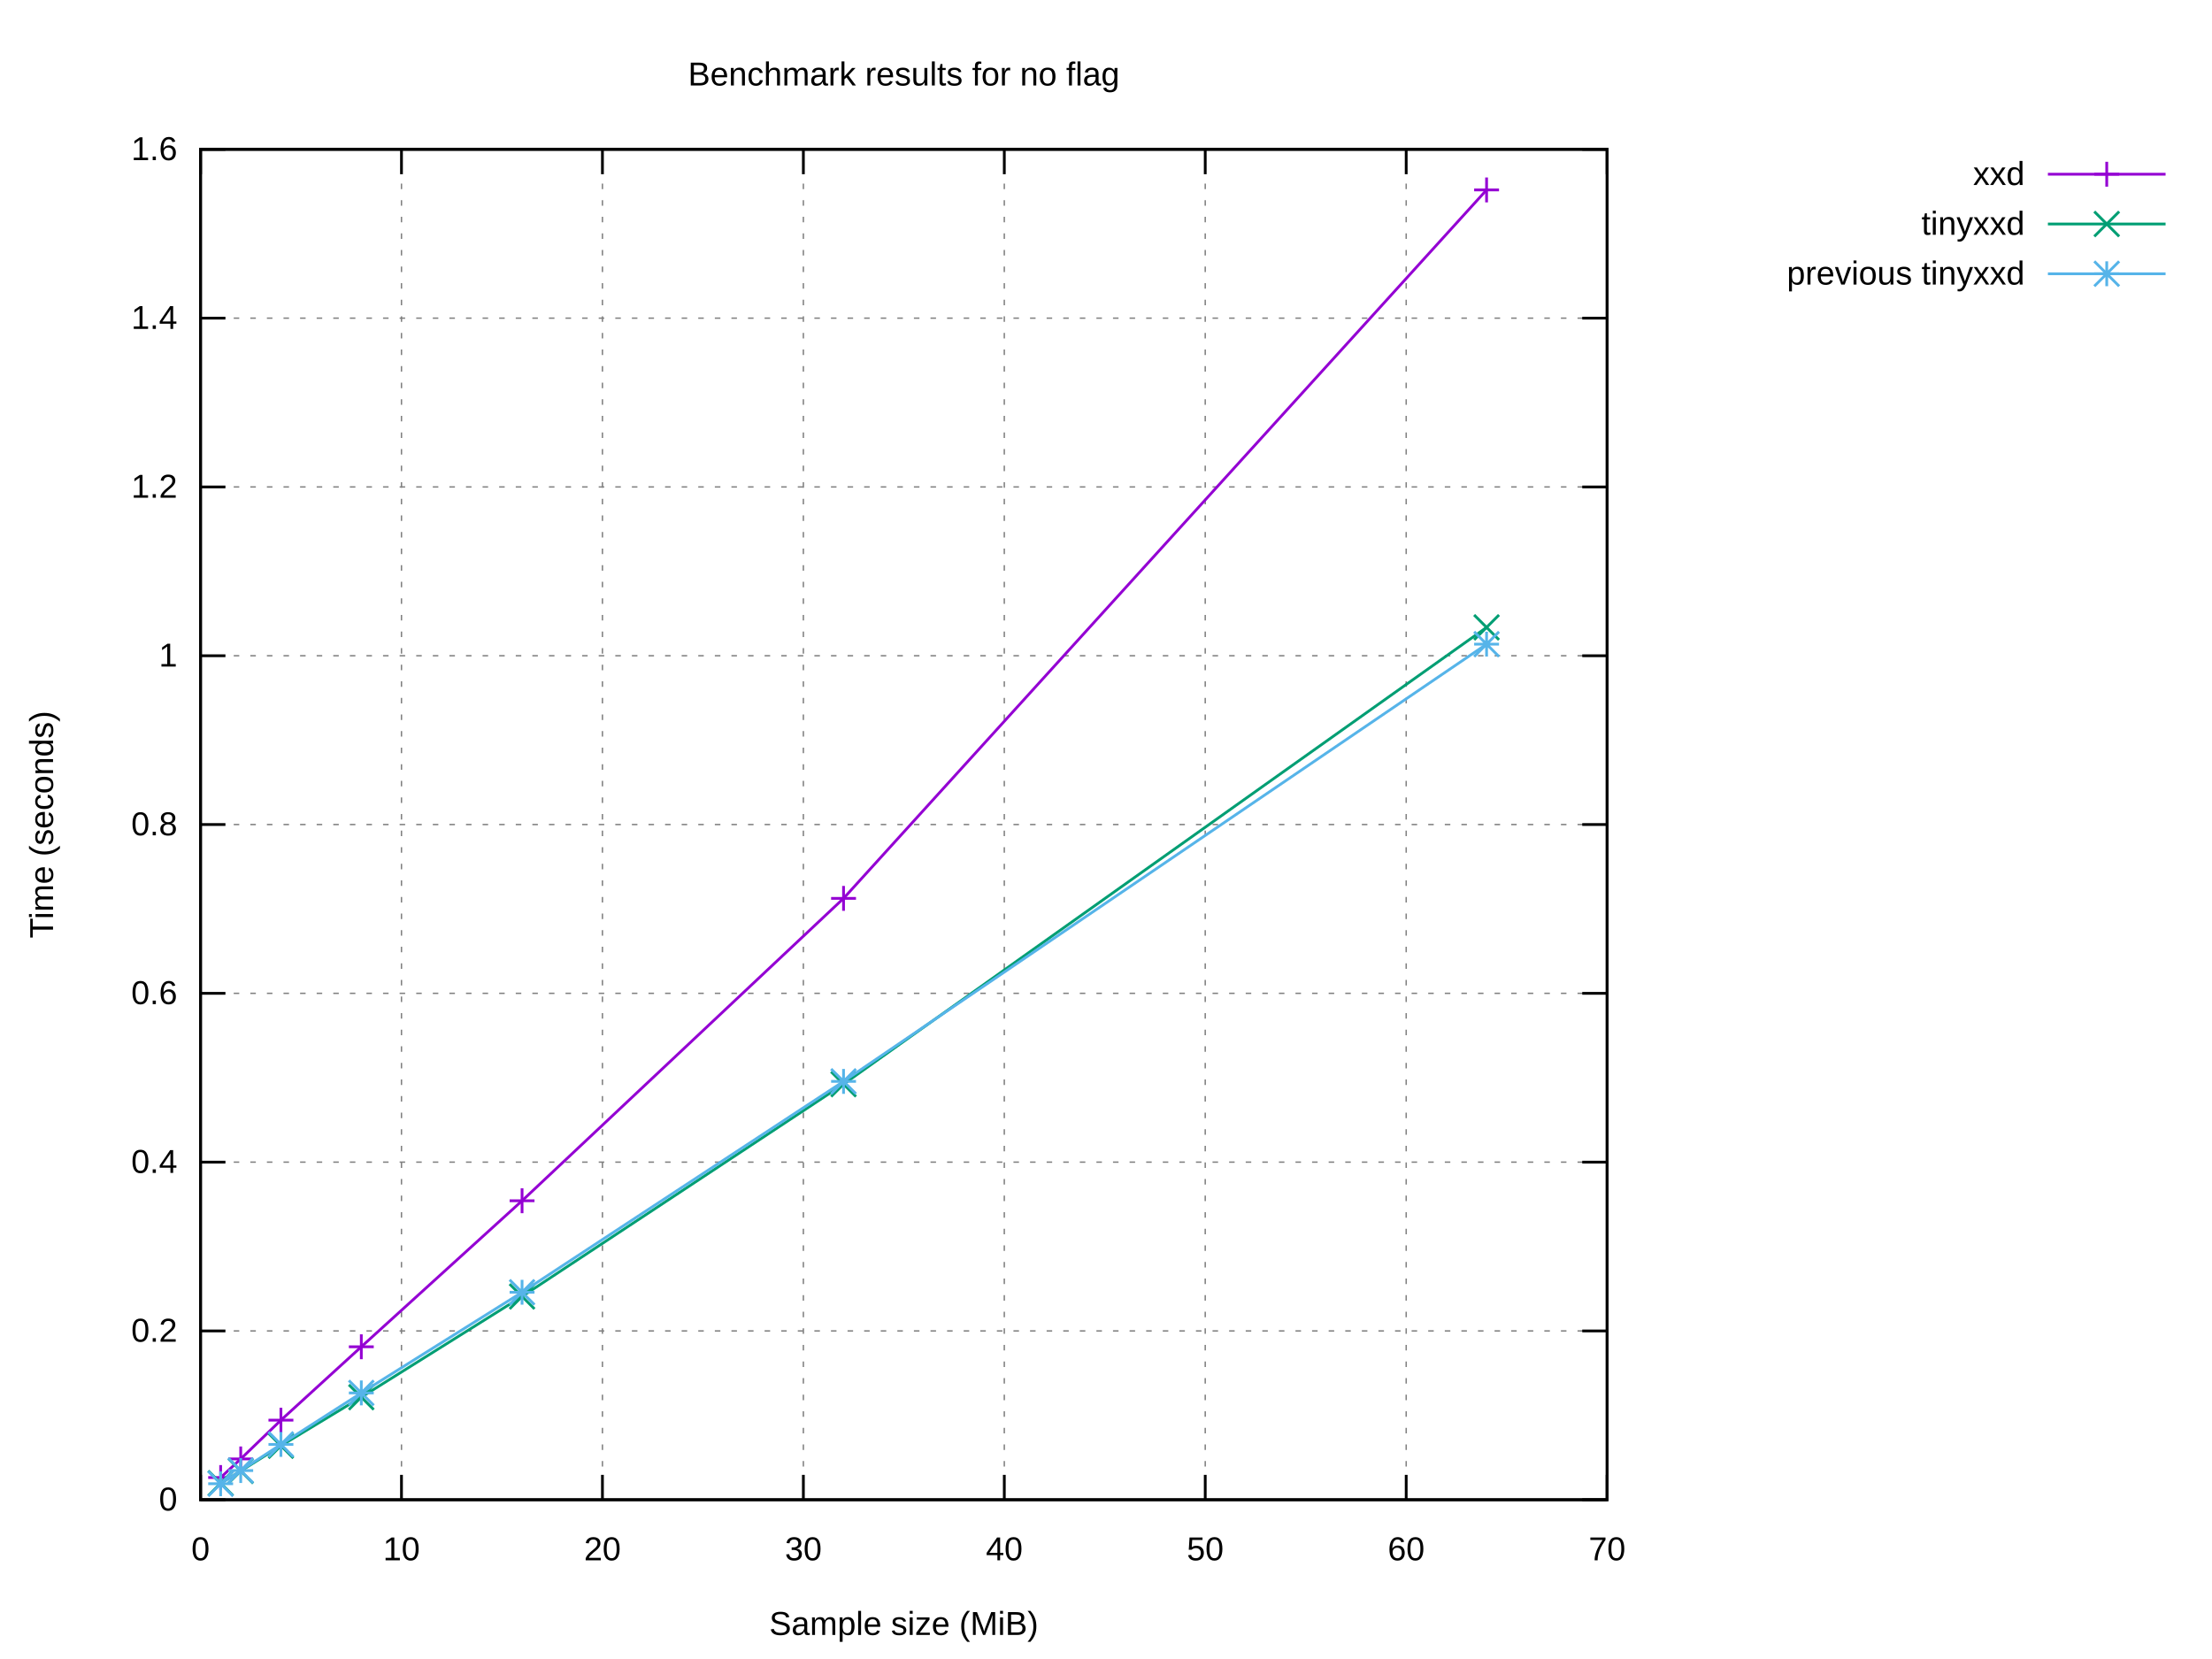
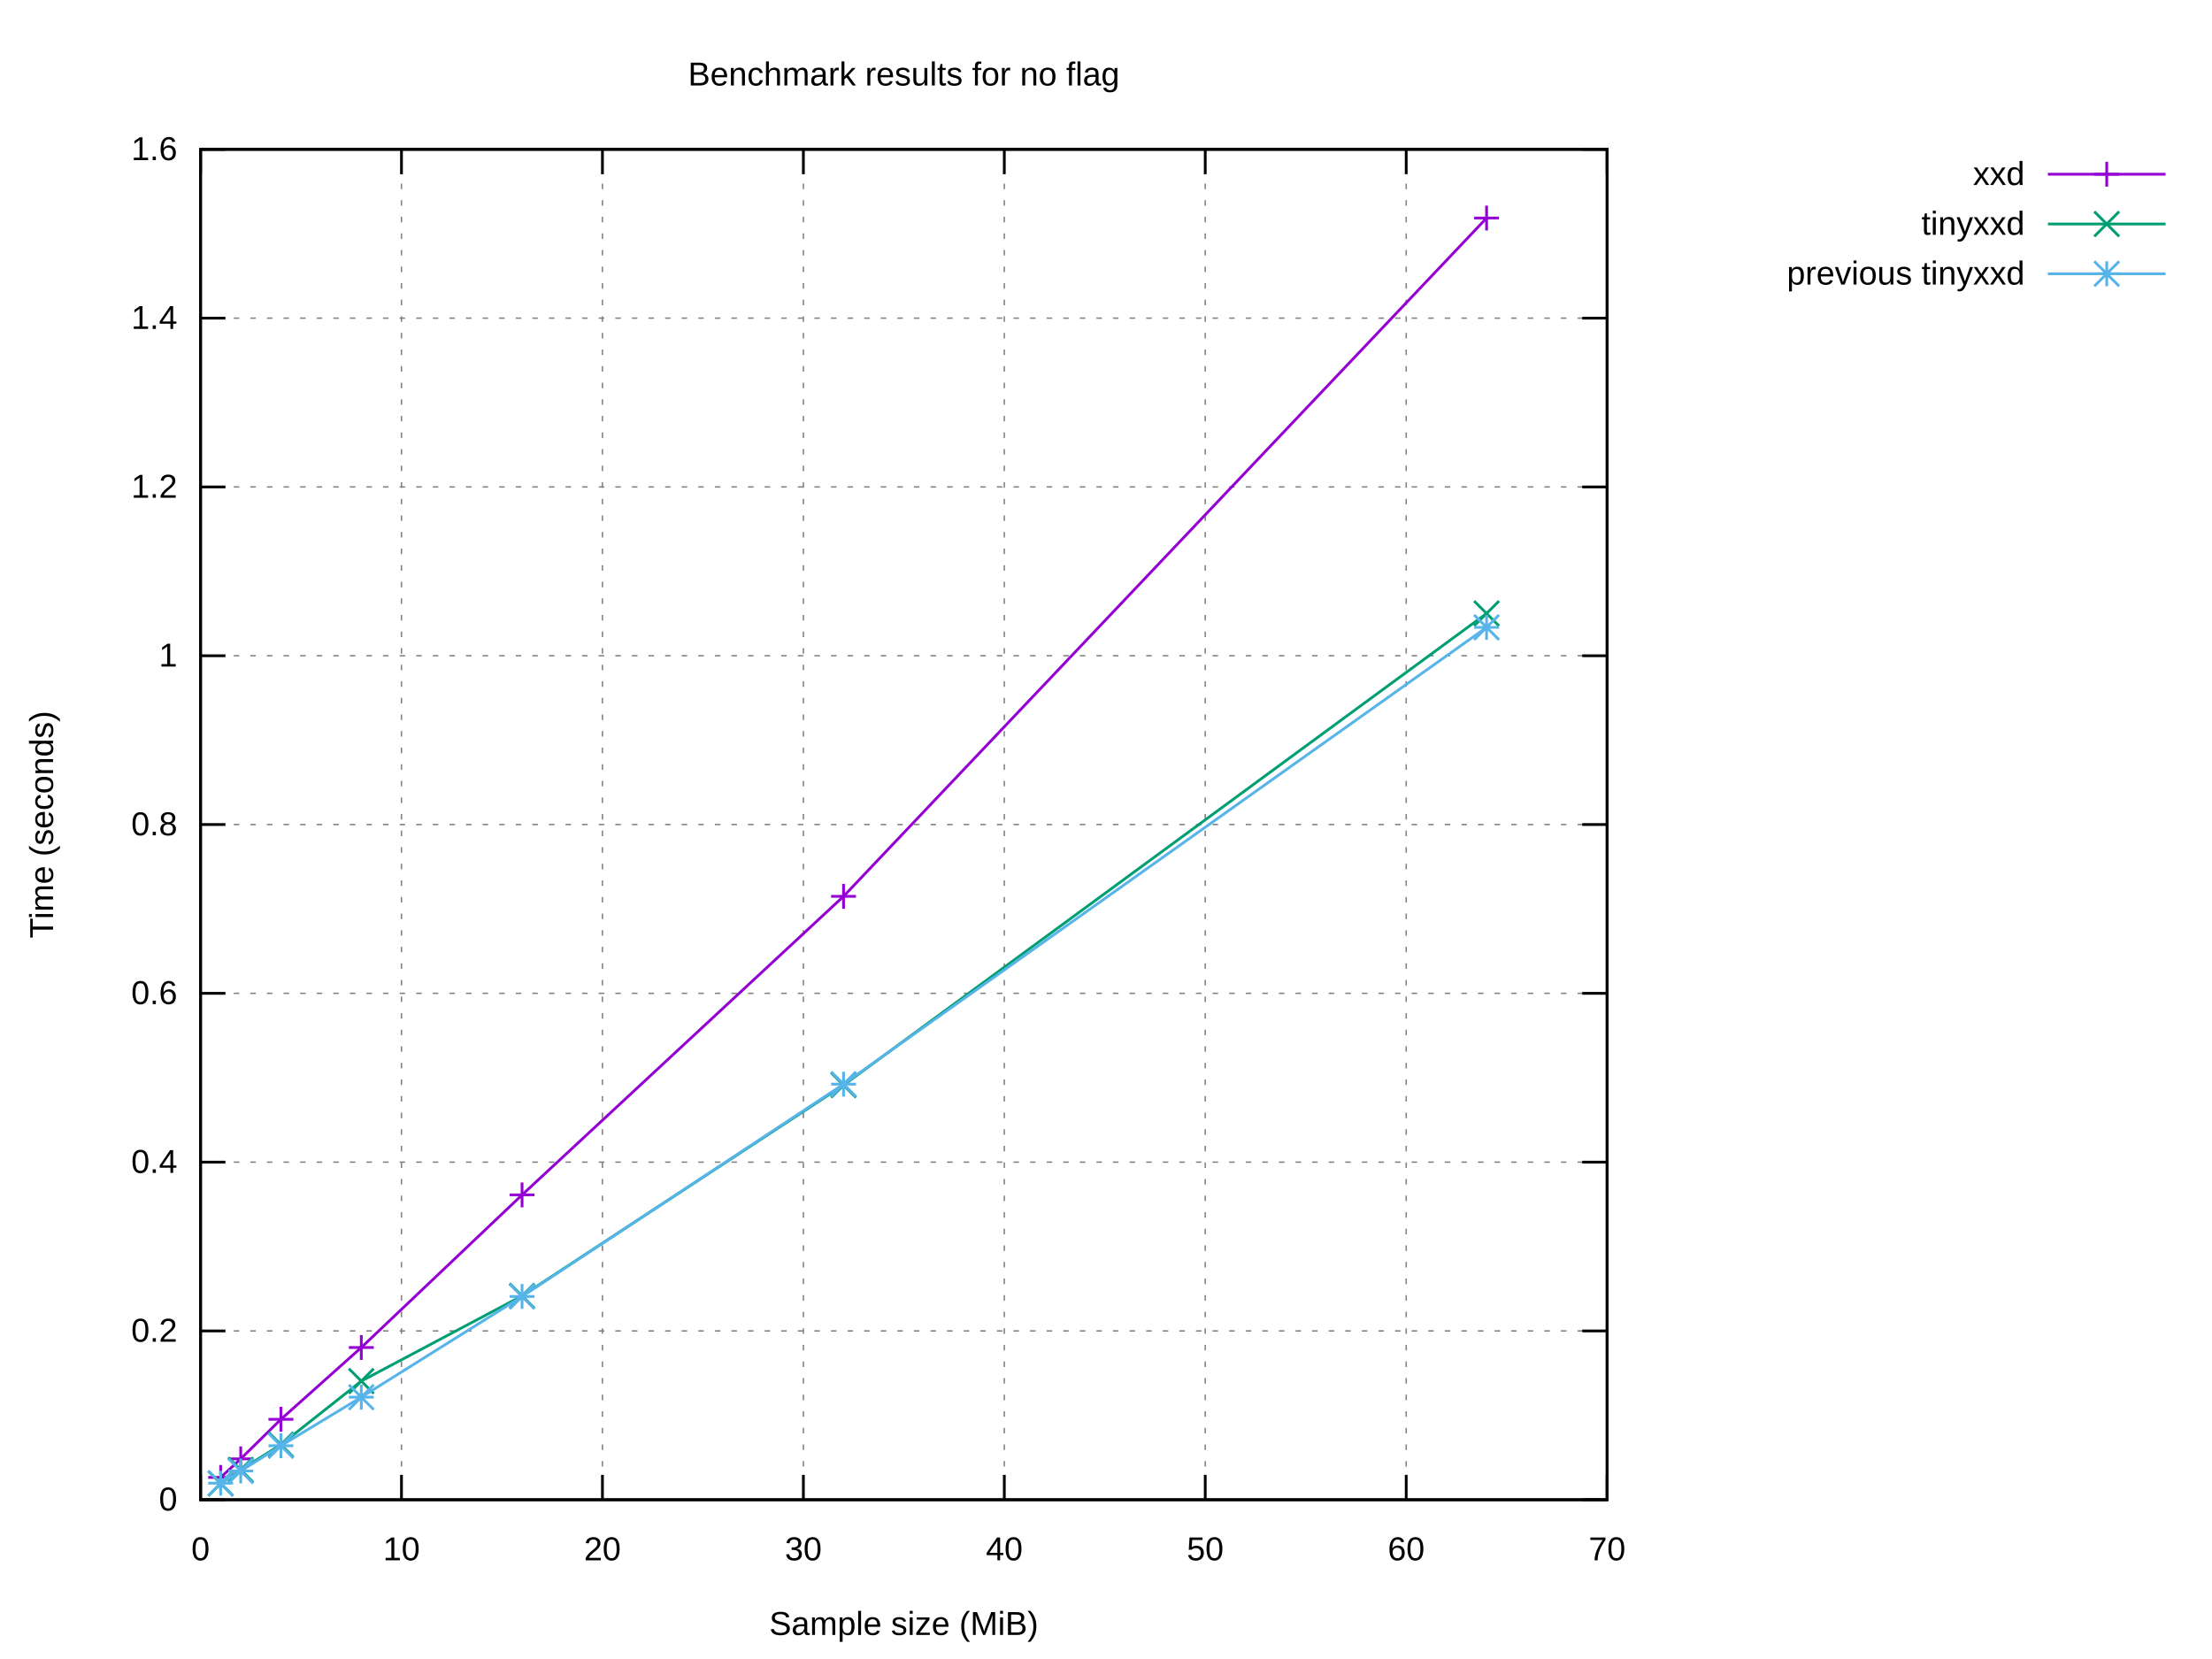
<svg xmlns="http://www.w3.org/2000/svg" xmlns:xlink="http://www.w3.org/1999/xlink" width="800" height="600" viewBox="0 0 800 600">
  <g id="gnuplot_canvas">
    <rect x="0" y="0" width="800" height="600" fill="#ffffff" />
    <defs>
      <circle id="gpDot" r="0.5" stroke-width="0.5" stroke="currentColor" />
      <path id="gpPt0" stroke-width="0.222" stroke="currentColor" d="M-1,0 h2 M0,-1 v2" />
      <path id="gpPt1" stroke-width="0.222" stroke="currentColor" d="M-1,-1 L1,1 M1,-1 L-1,1" />
      <path id="gpPt2" stroke-width="0.222" stroke="currentColor" d="M-1,0 L1,0 M0,-1 L0,1 M-1,-1 L1,1 M-1,1 L1,-1" />
      <rect id="gpPt3" stroke-width="0.222" stroke="currentColor" x="-1" y="-1" width="2" height="2" />
      <rect id="gpPt4" stroke-width="0.222" stroke="currentColor" fill="currentColor" x="-1" y="-1" width="2" height="2" />
      <circle id="gpPt5" stroke-width="0.222" stroke="currentColor" cx="0" cy="0" r="1" />
      <use xlink:href="#gpPt5" id="gpPt6" fill="currentColor" stroke="none" />
      <path id="gpPt7" stroke-width="0.222" stroke="currentColor" d="M0,-1.33 L-1.33,0.67 L1.33,0.67 z" />
      <use xlink:href="#gpPt7" id="gpPt8" fill="currentColor" stroke="none" />
      <use xlink:href="#gpPt7" id="gpPt9" stroke="currentColor" transform="rotate(180)" />
      <use xlink:href="#gpPt9" id="gpPt10" fill="currentColor" stroke="none" />
      <use xlink:href="#gpPt3" id="gpPt11" stroke="currentColor" transform="rotate(45)" />
      <use xlink:href="#gpPt11" id="gpPt12" fill="currentColor" stroke="none" />
      <path id="gpPt13" stroke-width="0.222" stroke="currentColor" d="M0,1.330 L1.265,0.411 L0.782,-1.067 L-0.782,-1.076 L-1.265,0.411 z" />
      <use xlink:href="#gpPt13" id="gpPt14" fill="currentColor" stroke="none" />
      <filter id="textbox" filterUnits="objectBoundingBox" x="0" y="0" height="1" width="1">
        <feFlood flood-color="#FFFFFF" flood-opacity="1" result="bgnd" />
        <feComposite in="SourceGraphic" in2="bgnd" operator="atop" />
      </filter>
      <filter id="greybox" filterUnits="objectBoundingBox" x="0" y="0" height="1" width="1">
        <feFlood flood-color="lightgrey" flood-opacity="1" result="grey" />
        <feComposite in="SourceGraphic" in2="grey" operator="atop" />
      </filter>
    </defs>
    <g fill="none" color="#FFFFFF" stroke="currentColor" stroke-width="1.00" stroke-linecap="butt" stroke-linejoin="miter">
</g>
    <g fill="none" color="black" stroke="currentColor" stroke-width="1.00" stroke-linecap="butt" stroke-linejoin="miter">
</g>
    <g fill="none" color="black" stroke="black" stroke-width="0.50" stroke-linecap="butt" stroke-linejoin="miter">
</g>
    <g fill="none" color="gray" stroke="currentColor" stroke-width="0.50" stroke-linecap="butt" stroke-linejoin="miter">
      <path stroke="gray" stroke-dasharray="2,4" class="gridline" d="M72.53,542.40 L581.24,542.40  " />
    </g>
    <g fill="none" color="gray" stroke="gray" stroke-width="1.00" stroke-linecap="butt" stroke-linejoin="miter">
</g>
    <g fill="none" color="black" stroke="currentColor" stroke-width="1.00" stroke-linecap="butt" stroke-linejoin="miter">
      <path stroke="black" d="M72.53,542.40 L81.53,542.40 M581.24,542.40 L572.24,542.40  " />
      <g transform="translate(64.14,546.30)" stroke="none" fill="black" font-family="Arial" font-size="12.00" text-anchor="end">
        <text>
          <tspan font-family="Arial"> 0</tspan>
        </text>
      </g>
    </g>
    <g fill="none" color="black" stroke="currentColor" stroke-width="1.00" stroke-linecap="butt" stroke-linejoin="miter">
</g>
    <g fill="none" color="black" stroke="black" stroke-width="0.50" stroke-linecap="butt" stroke-linejoin="miter">
</g>
    <g fill="none" color="gray" stroke="currentColor" stroke-width="0.50" stroke-linecap="butt" stroke-linejoin="miter">
      <path stroke="gray" stroke-dasharray="2,4" class="gridline" d="M72.53,481.35 L581.24,481.35  " />
    </g>
    <g fill="none" color="gray" stroke="gray" stroke-width="1.00" stroke-linecap="butt" stroke-linejoin="miter">
</g>
    <g fill="none" color="black" stroke="currentColor" stroke-width="1.00" stroke-linecap="butt" stroke-linejoin="miter">
      <path stroke="black" d="M72.53,481.35 L81.53,481.35 M581.24,481.35 L572.24,481.35  " />
      <g transform="translate(64.14,485.25)" stroke="none" fill="black" font-family="Arial" font-size="12.00" text-anchor="end">
        <text>
          <tspan font-family="Arial"> 0.2</tspan>
        </text>
      </g>
    </g>
    <g fill="none" color="black" stroke="currentColor" stroke-width="1.00" stroke-linecap="butt" stroke-linejoin="miter">
</g>
    <g fill="none" color="black" stroke="black" stroke-width="0.50" stroke-linecap="butt" stroke-linejoin="miter">
</g>
    <g fill="none" color="gray" stroke="currentColor" stroke-width="0.50" stroke-linecap="butt" stroke-linejoin="miter">
      <path stroke="gray" stroke-dasharray="2,4" class="gridline" d="M72.53,420.30 L581.24,420.30  " />
    </g>
    <g fill="none" color="gray" stroke="gray" stroke-width="1.00" stroke-linecap="butt" stroke-linejoin="miter">
</g>
    <g fill="none" color="black" stroke="currentColor" stroke-width="1.00" stroke-linecap="butt" stroke-linejoin="miter">
      <path stroke="black" d="M72.53,420.30 L81.53,420.30 M581.24,420.30 L572.24,420.30  " />
      <g transform="translate(64.14,424.20)" stroke="none" fill="black" font-family="Arial" font-size="12.00" text-anchor="end">
        <text>
          <tspan font-family="Arial"> 0.4</tspan>
        </text>
      </g>
    </g>
    <g fill="none" color="black" stroke="currentColor" stroke-width="1.00" stroke-linecap="butt" stroke-linejoin="miter">
</g>
    <g fill="none" color="black" stroke="black" stroke-width="0.50" stroke-linecap="butt" stroke-linejoin="miter">
</g>
    <g fill="none" color="gray" stroke="currentColor" stroke-width="0.50" stroke-linecap="butt" stroke-linejoin="miter">
      <path stroke="gray" stroke-dasharray="2,4" class="gridline" d="M72.53,359.25 L581.24,359.25  " />
    </g>
    <g fill="none" color="gray" stroke="gray" stroke-width="1.00" stroke-linecap="butt" stroke-linejoin="miter">
</g>
    <g fill="none" color="black" stroke="currentColor" stroke-width="1.00" stroke-linecap="butt" stroke-linejoin="miter">
      <path stroke="black" d="M72.53,359.25 L81.53,359.25 M581.24,359.25 L572.24,359.25  " />
      <g transform="translate(64.14,363.15)" stroke="none" fill="black" font-family="Arial" font-size="12.00" text-anchor="end">
        <text>
          <tspan font-family="Arial"> 0.6</tspan>
        </text>
      </g>
    </g>
    <g fill="none" color="black" stroke="currentColor" stroke-width="1.00" stroke-linecap="butt" stroke-linejoin="miter">
</g>
    <g fill="none" color="black" stroke="black" stroke-width="0.50" stroke-linecap="butt" stroke-linejoin="miter">
</g>
    <g fill="none" color="gray" stroke="currentColor" stroke-width="0.50" stroke-linecap="butt" stroke-linejoin="miter">
      <path stroke="gray" stroke-dasharray="2,4" class="gridline" d="M72.53,298.20 L581.24,298.20  " />
    </g>
    <g fill="none" color="gray" stroke="gray" stroke-width="1.00" stroke-linecap="butt" stroke-linejoin="miter">
</g>
    <g fill="none" color="black" stroke="currentColor" stroke-width="1.00" stroke-linecap="butt" stroke-linejoin="miter">
      <path stroke="black" d="M72.53,298.20 L81.53,298.20 M581.24,298.20 L572.24,298.20  " />
      <g transform="translate(64.14,302.10)" stroke="none" fill="black" font-family="Arial" font-size="12.00" text-anchor="end">
        <text>
          <tspan font-family="Arial"> 0.8</tspan>
        </text>
      </g>
    </g>
    <g fill="none" color="black" stroke="currentColor" stroke-width="1.00" stroke-linecap="butt" stroke-linejoin="miter">
</g>
    <g fill="none" color="black" stroke="black" stroke-width="0.50" stroke-linecap="butt" stroke-linejoin="miter">
</g>
    <g fill="none" color="gray" stroke="currentColor" stroke-width="0.50" stroke-linecap="butt" stroke-linejoin="miter">
      <path stroke="gray" stroke-dasharray="2,4" class="gridline" d="M72.53,237.16 L581.24,237.16  " />
    </g>
    <g fill="none" color="gray" stroke="gray" stroke-width="1.00" stroke-linecap="butt" stroke-linejoin="miter">
</g>
    <g fill="none" color="black" stroke="currentColor" stroke-width="1.00" stroke-linecap="butt" stroke-linejoin="miter">
      <path stroke="black" d="M72.53,237.16 L81.53,237.16 M581.24,237.16 L572.24,237.16  " />
      <g transform="translate(64.14,241.06)" stroke="none" fill="black" font-family="Arial" font-size="12.00" text-anchor="end">
        <text>
          <tspan font-family="Arial"> 1</tspan>
        </text>
      </g>
    </g>
    <g fill="none" color="black" stroke="currentColor" stroke-width="1.00" stroke-linecap="butt" stroke-linejoin="miter">
</g>
    <g fill="none" color="black" stroke="black" stroke-width="0.50" stroke-linecap="butt" stroke-linejoin="miter">
</g>
    <g fill="none" color="gray" stroke="currentColor" stroke-width="0.50" stroke-linecap="butt" stroke-linejoin="miter">
      <path stroke="gray" stroke-dasharray="2,4" class="gridline" d="M72.53,176.11 L581.24,176.11  " />
    </g>
    <g fill="none" color="gray" stroke="gray" stroke-width="1.00" stroke-linecap="butt" stroke-linejoin="miter">
</g>
    <g fill="none" color="black" stroke="currentColor" stroke-width="1.00" stroke-linecap="butt" stroke-linejoin="miter">
      <path stroke="black" d="M72.53,176.11 L81.53,176.11 M581.24,176.11 L572.24,176.11  " />
      <g transform="translate(64.14,180.01)" stroke="none" fill="black" font-family="Arial" font-size="12.00" text-anchor="end">
        <text>
          <tspan font-family="Arial"> 1.2</tspan>
        </text>
      </g>
    </g>
    <g fill="none" color="black" stroke="currentColor" stroke-width="1.00" stroke-linecap="butt" stroke-linejoin="miter">
</g>
    <g fill="none" color="black" stroke="black" stroke-width="0.50" stroke-linecap="butt" stroke-linejoin="miter">
</g>
    <g fill="none" color="gray" stroke="currentColor" stroke-width="0.50" stroke-linecap="butt" stroke-linejoin="miter">
      <path stroke="gray" stroke-dasharray="2,4" class="gridline" d="M72.53,115.06 L581.24,115.06  " />
    </g>
    <g fill="none" color="gray" stroke="gray" stroke-width="1.00" stroke-linecap="butt" stroke-linejoin="miter">
</g>
    <g fill="none" color="black" stroke="currentColor" stroke-width="1.00" stroke-linecap="butt" stroke-linejoin="miter">
      <path stroke="black" d="M72.53,115.06 L81.53,115.06 M581.24,115.06 L572.24,115.06  " />
      <g transform="translate(64.14,118.96)" stroke="none" fill="black" font-family="Arial" font-size="12.00" text-anchor="end">
        <text>
          <tspan font-family="Arial"> 1.4</tspan>
        </text>
      </g>
    </g>
    <g fill="none" color="black" stroke="currentColor" stroke-width="1.00" stroke-linecap="butt" stroke-linejoin="miter">
</g>
    <g fill="none" color="black" stroke="black" stroke-width="0.50" stroke-linecap="butt" stroke-linejoin="miter">
</g>
    <g fill="none" color="gray" stroke="currentColor" stroke-width="0.50" stroke-linecap="butt" stroke-linejoin="miter">
      <path stroke="gray" stroke-dasharray="2,4" class="gridline" d="M72.53,54.01 L581.24,54.01  " />
    </g>
    <g fill="none" color="gray" stroke="gray" stroke-width="1.00" stroke-linecap="butt" stroke-linejoin="miter">
</g>
    <g fill="none" color="black" stroke="currentColor" stroke-width="1.00" stroke-linecap="butt" stroke-linejoin="miter">
      <path stroke="black" d="M72.53,54.01 L81.53,54.01 M581.24,54.01 L572.24,54.01  " />
      <g transform="translate(64.14,57.91)" stroke="none" fill="black" font-family="Arial" font-size="12.00" text-anchor="end">
        <text>
          <tspan font-family="Arial"> 1.6</tspan>
        </text>
      </g>
    </g>
    <g fill="none" color="black" stroke="currentColor" stroke-width="1.00" stroke-linecap="butt" stroke-linejoin="miter">
</g>
    <g fill="none" color="black" stroke="black" stroke-width="0.50" stroke-linecap="butt" stroke-linejoin="miter">
</g>
    <g fill="none" color="gray" stroke="currentColor" stroke-width="0.50" stroke-linecap="butt" stroke-linejoin="miter">
      <path stroke="gray" stroke-dasharray="2,4" class="gridline" d="M72.53,542.40 L72.53,54.01  " />
    </g>
    <g fill="none" color="gray" stroke="gray" stroke-width="1.00" stroke-linecap="butt" stroke-linejoin="miter">
</g>
    <g fill="none" color="black" stroke="currentColor" stroke-width="1.00" stroke-linecap="butt" stroke-linejoin="miter">
      <path stroke="black" d="M72.53,542.40 L72.53,533.40 M72.53,54.01 L72.53,63.01  " />
      <g transform="translate(72.53,564.30)" stroke="none" fill="black" font-family="Arial" font-size="12.00" text-anchor="middle">
        <text>
          <tspan font-family="Arial"> 0</tspan>
        </text>
      </g>
    </g>
    <g fill="none" color="black" stroke="currentColor" stroke-width="1.00" stroke-linecap="butt" stroke-linejoin="miter">
</g>
    <g fill="none" color="black" stroke="black" stroke-width="0.50" stroke-linecap="butt" stroke-linejoin="miter">
</g>
    <g fill="none" color="gray" stroke="currentColor" stroke-width="0.50" stroke-linecap="butt" stroke-linejoin="miter">
      <path stroke="gray" stroke-dasharray="2,4" class="gridline" d="M145.20,542.40 L145.20,54.01  " />
    </g>
    <g fill="none" color="gray" stroke="gray" stroke-width="1.00" stroke-linecap="butt" stroke-linejoin="miter">
</g>
    <g fill="none" color="black" stroke="currentColor" stroke-width="1.00" stroke-linecap="butt" stroke-linejoin="miter">
      <path stroke="black" d="M145.20,542.40 L145.20,533.40 M145.20,54.01 L145.20,63.01  " />
      <g transform="translate(145.20,564.30)" stroke="none" fill="black" font-family="Arial" font-size="12.00" text-anchor="middle">
        <text>
          <tspan font-family="Arial"> 10</tspan>
        </text>
      </g>
    </g>
    <g fill="none" color="black" stroke="currentColor" stroke-width="1.00" stroke-linecap="butt" stroke-linejoin="miter">
</g>
    <g fill="none" color="black" stroke="black" stroke-width="0.50" stroke-linecap="butt" stroke-linejoin="miter">
</g>
    <g fill="none" color="gray" stroke="currentColor" stroke-width="0.50" stroke-linecap="butt" stroke-linejoin="miter">
      <path stroke="gray" stroke-dasharray="2,4" class="gridline" d="M217.88,542.40 L217.88,54.01  " />
    </g>
    <g fill="none" color="gray" stroke="gray" stroke-width="1.00" stroke-linecap="butt" stroke-linejoin="miter">
</g>
    <g fill="none" color="black" stroke="currentColor" stroke-width="1.00" stroke-linecap="butt" stroke-linejoin="miter">
      <path stroke="black" d="M217.88,542.40 L217.88,533.40 M217.88,54.01 L217.88,63.01  " />
      <g transform="translate(217.88,564.30)" stroke="none" fill="black" font-family="Arial" font-size="12.00" text-anchor="middle">
        <text>
          <tspan font-family="Arial"> 20</tspan>
        </text>
      </g>
    </g>
    <g fill="none" color="black" stroke="currentColor" stroke-width="1.00" stroke-linecap="butt" stroke-linejoin="miter">
</g>
    <g fill="none" color="black" stroke="black" stroke-width="0.50" stroke-linecap="butt" stroke-linejoin="miter">
</g>
    <g fill="none" color="gray" stroke="currentColor" stroke-width="0.50" stroke-linecap="butt" stroke-linejoin="miter">
      <path stroke="gray" stroke-dasharray="2,4" class="gridline" d="M290.55,542.40 L290.55,54.01  " />
    </g>
    <g fill="none" color="gray" stroke="gray" stroke-width="1.00" stroke-linecap="butt" stroke-linejoin="miter">
</g>
    <g fill="none" color="black" stroke="currentColor" stroke-width="1.00" stroke-linecap="butt" stroke-linejoin="miter">
      <path stroke="black" d="M290.55,542.40 L290.55,533.40 M290.55,54.01 L290.55,63.01  " />
      <g transform="translate(290.55,564.30)" stroke="none" fill="black" font-family="Arial" font-size="12.00" text-anchor="middle">
        <text>
          <tspan font-family="Arial"> 30</tspan>
        </text>
      </g>
    </g>
    <g fill="none" color="black" stroke="currentColor" stroke-width="1.00" stroke-linecap="butt" stroke-linejoin="miter">
</g>
    <g fill="none" color="black" stroke="black" stroke-width="0.50" stroke-linecap="butt" stroke-linejoin="miter">
</g>
    <g fill="none" color="gray" stroke="currentColor" stroke-width="0.50" stroke-linecap="butt" stroke-linejoin="miter">
      <path stroke="gray" stroke-dasharray="2,4" class="gridline" d="M363.22,542.40 L363.22,54.01  " />
    </g>
    <g fill="none" color="gray" stroke="gray" stroke-width="1.00" stroke-linecap="butt" stroke-linejoin="miter">
</g>
    <g fill="none" color="black" stroke="currentColor" stroke-width="1.00" stroke-linecap="butt" stroke-linejoin="miter">
      <path stroke="black" d="M363.22,542.40 L363.22,533.40 M363.22,54.01 L363.22,63.01  " />
      <g transform="translate(363.22,564.30)" stroke="none" fill="black" font-family="Arial" font-size="12.00" text-anchor="middle">
        <text>
          <tspan font-family="Arial"> 40</tspan>
        </text>
      </g>
    </g>
    <g fill="none" color="black" stroke="currentColor" stroke-width="1.00" stroke-linecap="butt" stroke-linejoin="miter">
</g>
    <g fill="none" color="black" stroke="black" stroke-width="0.50" stroke-linecap="butt" stroke-linejoin="miter">
</g>
    <g fill="none" color="gray" stroke="currentColor" stroke-width="0.50" stroke-linecap="butt" stroke-linejoin="miter">
      <path stroke="gray" stroke-dasharray="2,4" class="gridline" d="M435.89,542.40 L435.89,54.01  " />
    </g>
    <g fill="none" color="gray" stroke="gray" stroke-width="1.00" stroke-linecap="butt" stroke-linejoin="miter">
</g>
    <g fill="none" color="black" stroke="currentColor" stroke-width="1.00" stroke-linecap="butt" stroke-linejoin="miter">
      <path stroke="black" d="M435.89,542.40 L435.89,533.40 M435.89,54.01 L435.89,63.01  " />
      <g transform="translate(435.89,564.30)" stroke="none" fill="black" font-family="Arial" font-size="12.00" text-anchor="middle">
        <text>
          <tspan font-family="Arial"> 50</tspan>
        </text>
      </g>
    </g>
    <g fill="none" color="black" stroke="currentColor" stroke-width="1.00" stroke-linecap="butt" stroke-linejoin="miter">
</g>
    <g fill="none" color="black" stroke="black" stroke-width="0.50" stroke-linecap="butt" stroke-linejoin="miter">
</g>
    <g fill="none" color="gray" stroke="currentColor" stroke-width="0.50" stroke-linecap="butt" stroke-linejoin="miter">
      <path stroke="gray" stroke-dasharray="2,4" class="gridline" d="M508.57,542.40 L508.57,54.01  " />
    </g>
    <g fill="none" color="gray" stroke="gray" stroke-width="1.00" stroke-linecap="butt" stroke-linejoin="miter">
</g>
    <g fill="none" color="black" stroke="currentColor" stroke-width="1.00" stroke-linecap="butt" stroke-linejoin="miter">
      <path stroke="black" d="M508.57,542.40 L508.57,533.40 M508.57,54.01 L508.57,63.01  " />
      <g transform="translate(508.57,564.30)" stroke="none" fill="black" font-family="Arial" font-size="12.00" text-anchor="middle">
        <text>
          <tspan font-family="Arial"> 60</tspan>
        </text>
      </g>
    </g>
    <g fill="none" color="black" stroke="currentColor" stroke-width="1.00" stroke-linecap="butt" stroke-linejoin="miter">
</g>
    <g fill="none" color="black" stroke="black" stroke-width="0.50" stroke-linecap="butt" stroke-linejoin="miter">
</g>
    <g fill="none" color="gray" stroke="currentColor" stroke-width="0.50" stroke-linecap="butt" stroke-linejoin="miter">
      <path stroke="gray" stroke-dasharray="2,4" class="gridline" d="M581.24,542.40 L581.24,54.01  " />
    </g>
    <g fill="none" color="gray" stroke="gray" stroke-width="1.00" stroke-linecap="butt" stroke-linejoin="miter">
</g>
    <g fill="none" color="black" stroke="currentColor" stroke-width="1.00" stroke-linecap="butt" stroke-linejoin="miter">
      <path stroke="black" d="M581.24,542.40 L581.24,533.40 M581.24,54.01 L581.24,63.01  " />
      <g transform="translate(581.24,564.30)" stroke="none" fill="black" font-family="Arial" font-size="12.00" text-anchor="middle">
        <text>
          <tspan font-family="Arial"> 70</tspan>
        </text>
      </g>
    </g>
    <g fill="none" color="black" stroke="currentColor" stroke-width="1.00" stroke-linecap="butt" stroke-linejoin="miter">
</g>
    <g fill="none" color="black" stroke="currentColor" stroke-width="1.00" stroke-linecap="butt" stroke-linejoin="miter">
      <path stroke="black" d="M72.53,54.01 L72.53,542.40 L581.24,542.40 L581.24,54.01 L72.53,54.01 Z  " />
    </g>
    <g fill="none" color="black" stroke="currentColor" stroke-width="1.00" stroke-linecap="butt" stroke-linejoin="miter">
</g>
    <g id="gnuplot_plot_1">
      <g fill="none" color="black" stroke="currentColor" stroke-width="1.00" stroke-linecap="butt" stroke-linejoin="miter">
        <g transform="translate(732.26,66.91)" stroke="none" fill="black" font-family="Arial" font-size="12.00" text-anchor="end">
          <text>
            <tspan font-family="Arial">xxd</tspan>
          </text>
        </g>
      </g>
      <g fill="none" color="black" stroke="currentColor" stroke-width="1.00" stroke-linecap="butt" stroke-linejoin="miter">
-         <path stroke="rgb(148,   0, 211)" d="M740.65,63.01 L783.21,63.01 M537.64,68.69 L305.08,324.91 L188.81,434.27 L130.67,487.08 L101.60,513.62 L87.06,527.64   L79.80,534.37  " />
-         <use xlink:href="#gpPt0" transform="translate(537.64,68.69) scale(4.50)" color="rgb(148,   0, 211)" />
-         <use xlink:href="#gpPt0" transform="translate(305.08,324.91) scale(4.50)" color="rgb(148,   0, 211)" />
-         <use xlink:href="#gpPt0" transform="translate(188.81,434.27) scale(4.50)" color="rgb(148,   0, 211)" />
-         <use xlink:href="#gpPt0" transform="translate(130.67,487.08) scale(4.50)" color="rgb(148,   0, 211)" />
-         <use xlink:href="#gpPt0" transform="translate(101.60,513.62) scale(4.50)" color="rgb(148,   0, 211)" />
-         <use xlink:href="#gpPt0" transform="translate(87.06,527.64) scale(4.50)" color="rgb(148,   0, 211)" />
-         <use xlink:href="#gpPt0" transform="translate(79.80,534.37) scale(4.50)" color="rgb(148,   0, 211)" />
+         <path stroke="rgb(148,   0, 211)" d="M740.65,63.01 L783.21,63.01 M537.64,78.86 L305.08,324.17 L188.81,432.15 L130.67,487.34 L101.60,513.31 L87.06,527.62   L79.80,534.33  " />
+         <use xlink:href="#gpPt0" transform="translate(537.64,78.86) scale(4.50)" color="rgb(148,   0, 211)" />
+         <use xlink:href="#gpPt0" transform="translate(305.08,324.17) scale(4.50)" color="rgb(148,   0, 211)" />
+         <use xlink:href="#gpPt0" transform="translate(188.81,432.15) scale(4.50)" color="rgb(148,   0, 211)" />
+         <use xlink:href="#gpPt0" transform="translate(130.67,487.34) scale(4.50)" color="rgb(148,   0, 211)" />
+         <use xlink:href="#gpPt0" transform="translate(101.60,513.31) scale(4.50)" color="rgb(148,   0, 211)" />
+         <use xlink:href="#gpPt0" transform="translate(87.06,527.62) scale(4.50)" color="rgb(148,   0, 211)" />
+         <use xlink:href="#gpPt0" transform="translate(79.80,534.33) scale(4.50)" color="rgb(148,   0, 211)" />
        <use xlink:href="#gpPt0" transform="translate(761.93,63.01) scale(4.50)" color="rgb(148,   0, 211)" />
      </g>
    </g>
    <g id="gnuplot_plot_2">
      <g fill="none" color="black" stroke="currentColor" stroke-width="1.00" stroke-linecap="butt" stroke-linejoin="miter">
        <g transform="translate(732.26,84.91)" stroke="none" fill="black" font-family="Arial" font-size="12.00" text-anchor="end">
          <text>
            <tspan font-family="Arial">tinyxxd</tspan>
          </text>
        </g>
      </g>
      <g fill="none" color="black" stroke="currentColor" stroke-width="1.00" stroke-linecap="butt" stroke-linejoin="miter">
-         <path stroke="rgb(  0, 158, 115)" d="M740.65,81.01 L783.21,81.01 M537.64,226.90 L305.08,392.10 L188.81,468.89 L130.67,505.31 L101.60,522.87 L87.06,532.00   L79.80,536.42  " />
-         <use xlink:href="#gpPt1" transform="translate(537.64,226.90) scale(4.50)" color="rgb(  0, 158, 115)" />
-         <use xlink:href="#gpPt1" transform="translate(305.08,392.10) scale(4.50)" color="rgb(  0, 158, 115)" />
-         <use xlink:href="#gpPt1" transform="translate(188.81,468.89) scale(4.50)" color="rgb(  0, 158, 115)" />
-         <use xlink:href="#gpPt1" transform="translate(130.67,505.31) scale(4.50)" color="rgb(  0, 158, 115)" />
-         <use xlink:href="#gpPt1" transform="translate(101.60,522.87) scale(4.50)" color="rgb(  0, 158, 115)" />
-         <use xlink:href="#gpPt1" transform="translate(87.06,532.00) scale(4.50)" color="rgb(  0, 158, 115)" />
-         <use xlink:href="#gpPt1" transform="translate(79.80,536.42) scale(4.50)" color="rgb(  0, 158, 115)" />
+         <path stroke="rgb(  0, 158, 115)" d="M740.65,81.01 L783.21,81.01 M537.64,221.87 L305.08,392.45 L188.81,468.67 L130.67,499.49 L101.60,522.47 L87.06,531.59   L79.80,536.53  " />
+         <use xlink:href="#gpPt1" transform="translate(537.64,221.87) scale(4.50)" color="rgb(  0, 158, 115)" />
+         <use xlink:href="#gpPt1" transform="translate(305.08,392.45) scale(4.50)" color="rgb(  0, 158, 115)" />
+         <use xlink:href="#gpPt1" transform="translate(188.81,468.67) scale(4.50)" color="rgb(  0, 158, 115)" />
+         <use xlink:href="#gpPt1" transform="translate(130.67,499.49) scale(4.50)" color="rgb(  0, 158, 115)" />
+         <use xlink:href="#gpPt1" transform="translate(101.60,522.47) scale(4.50)" color="rgb(  0, 158, 115)" />
+         <use xlink:href="#gpPt1" transform="translate(87.06,531.59) scale(4.50)" color="rgb(  0, 158, 115)" />
+         <use xlink:href="#gpPt1" transform="translate(79.80,536.53) scale(4.50)" color="rgb(  0, 158, 115)" />
        <use xlink:href="#gpPt1" transform="translate(761.93,81.01) scale(4.50)" color="rgb(  0, 158, 115)" />
      </g>
    </g>
    <g id="gnuplot_plot_3">
      <g fill="none" color="black" stroke="currentColor" stroke-width="1.00" stroke-linecap="butt" stroke-linejoin="miter">
        <g transform="translate(732.26,102.91)" stroke="none" fill="black" font-family="Arial" font-size="12.00" text-anchor="end">
          <text>
            <tspan font-family="Arial">previous tinyxxd</tspan>
          </text>
        </g>
      </g>
      <g fill="none" color="black" stroke="currentColor" stroke-width="1.00" stroke-linecap="butt" stroke-linejoin="miter">
-         <path stroke="rgb( 86, 180, 233)" d="M740.65,99.01 L783.21,99.01 M537.64,232.97 L305.08,391.10 L188.81,467.36 L130.67,503.77 L101.60,522.39 L87.06,531.85   L79.80,536.61  " />
-         <use xlink:href="#gpPt2" transform="translate(537.64,232.97) scale(4.50)" color="rgb( 86, 180, 233)" />
-         <use xlink:href="#gpPt2" transform="translate(305.08,391.10) scale(4.50)" color="rgb( 86, 180, 233)" />
-         <use xlink:href="#gpPt2" transform="translate(188.81,467.36) scale(4.50)" color="rgb( 86, 180, 233)" />
-         <use xlink:href="#gpPt2" transform="translate(130.67,503.77) scale(4.50)" color="rgb( 86, 180, 233)" />
-         <use xlink:href="#gpPt2" transform="translate(101.60,522.39) scale(4.50)" color="rgb( 86, 180, 233)" />
-         <use xlink:href="#gpPt2" transform="translate(87.06,531.85) scale(4.50)" color="rgb( 86, 180, 233)" />
-         <use xlink:href="#gpPt2" transform="translate(79.80,536.61) scale(4.50)" color="rgb( 86, 180, 233)" />
+         <path stroke="rgb( 86, 180, 233)" d="M740.65,99.01 L783.21,99.01 M537.64,226.90 L305.08,392.10 L188.81,468.89 L130.67,505.31 L101.60,522.87 L87.06,532.00   L79.80,536.42  " />
+         <use xlink:href="#gpPt2" transform="translate(537.64,226.90) scale(4.50)" color="rgb( 86, 180, 233)" />
+         <use xlink:href="#gpPt2" transform="translate(305.08,392.10) scale(4.50)" color="rgb( 86, 180, 233)" />
+         <use xlink:href="#gpPt2" transform="translate(188.81,468.89) scale(4.50)" color="rgb( 86, 180, 233)" />
+         <use xlink:href="#gpPt2" transform="translate(130.67,505.31) scale(4.50)" color="rgb( 86, 180, 233)" />
+         <use xlink:href="#gpPt2" transform="translate(101.60,522.87) scale(4.50)" color="rgb( 86, 180, 233)" />
+         <use xlink:href="#gpPt2" transform="translate(87.06,532.00) scale(4.50)" color="rgb( 86, 180, 233)" />
+         <use xlink:href="#gpPt2" transform="translate(79.80,536.42) scale(4.50)" color="rgb( 86, 180, 233)" />
        <use xlink:href="#gpPt2" transform="translate(761.93,99.01) scale(4.50)" color="rgb( 86, 180, 233)" />
      </g>
    </g>
    <g fill="none" color="#FFFFFF" stroke="rgb( 86, 180, 233)" stroke-width="2.00" stroke-linecap="butt" stroke-linejoin="miter">
</g>
    <g fill="none" color="black" stroke="currentColor" stroke-width="2.00" stroke-linecap="butt" stroke-linejoin="miter">
</g>
    <g fill="none" color="black" stroke="black" stroke-width="1.00" stroke-linecap="butt" stroke-linejoin="miter">
</g>
    <g fill="none" color="black" stroke="currentColor" stroke-width="1.00" stroke-linecap="butt" stroke-linejoin="miter">
      <path stroke="black" d="M72.53,54.01 L72.53,542.40 L581.24,542.40 L581.24,54.01 L72.53,54.01 Z  " />
      <g transform="translate(19.18,298.21) rotate(270.00)" stroke="none" fill="black" font-family="Arial" font-size="12.00" text-anchor="middle">
        <text>
          <tspan font-family="Arial">Time (seconds)</tspan>
        </text>
      </g>
    </g>
    <g fill="none" color="black" stroke="currentColor" stroke-width="1.00" stroke-linecap="butt" stroke-linejoin="miter">
      <g transform="translate(326.88,591.30)" stroke="none" fill="black" font-family="Arial" font-size="12.00" text-anchor="middle">
        <text>
          <tspan font-family="Arial">Sample size (MiB)</tspan>
        </text>
      </g>
    </g>
    <g fill="none" color="black" stroke="currentColor" stroke-width="1.00" stroke-linecap="butt" stroke-linejoin="miter">
</g>
    <g fill="none" color="black" stroke="currentColor" stroke-width="1.00" stroke-linecap="butt" stroke-linejoin="miter">
      <g transform="translate(326.88,30.91)" stroke="none" fill="black" font-family="Arial" font-size="12.00" text-anchor="middle">
        <text>
          <tspan font-family="Arial">Benchmark results for no flag</tspan>
        </text>
      </g>
    </g>
    <g fill="none" color="black" stroke="currentColor" stroke-width="1.00" stroke-linecap="butt" stroke-linejoin="miter">
</g>
  </g>
</svg>
